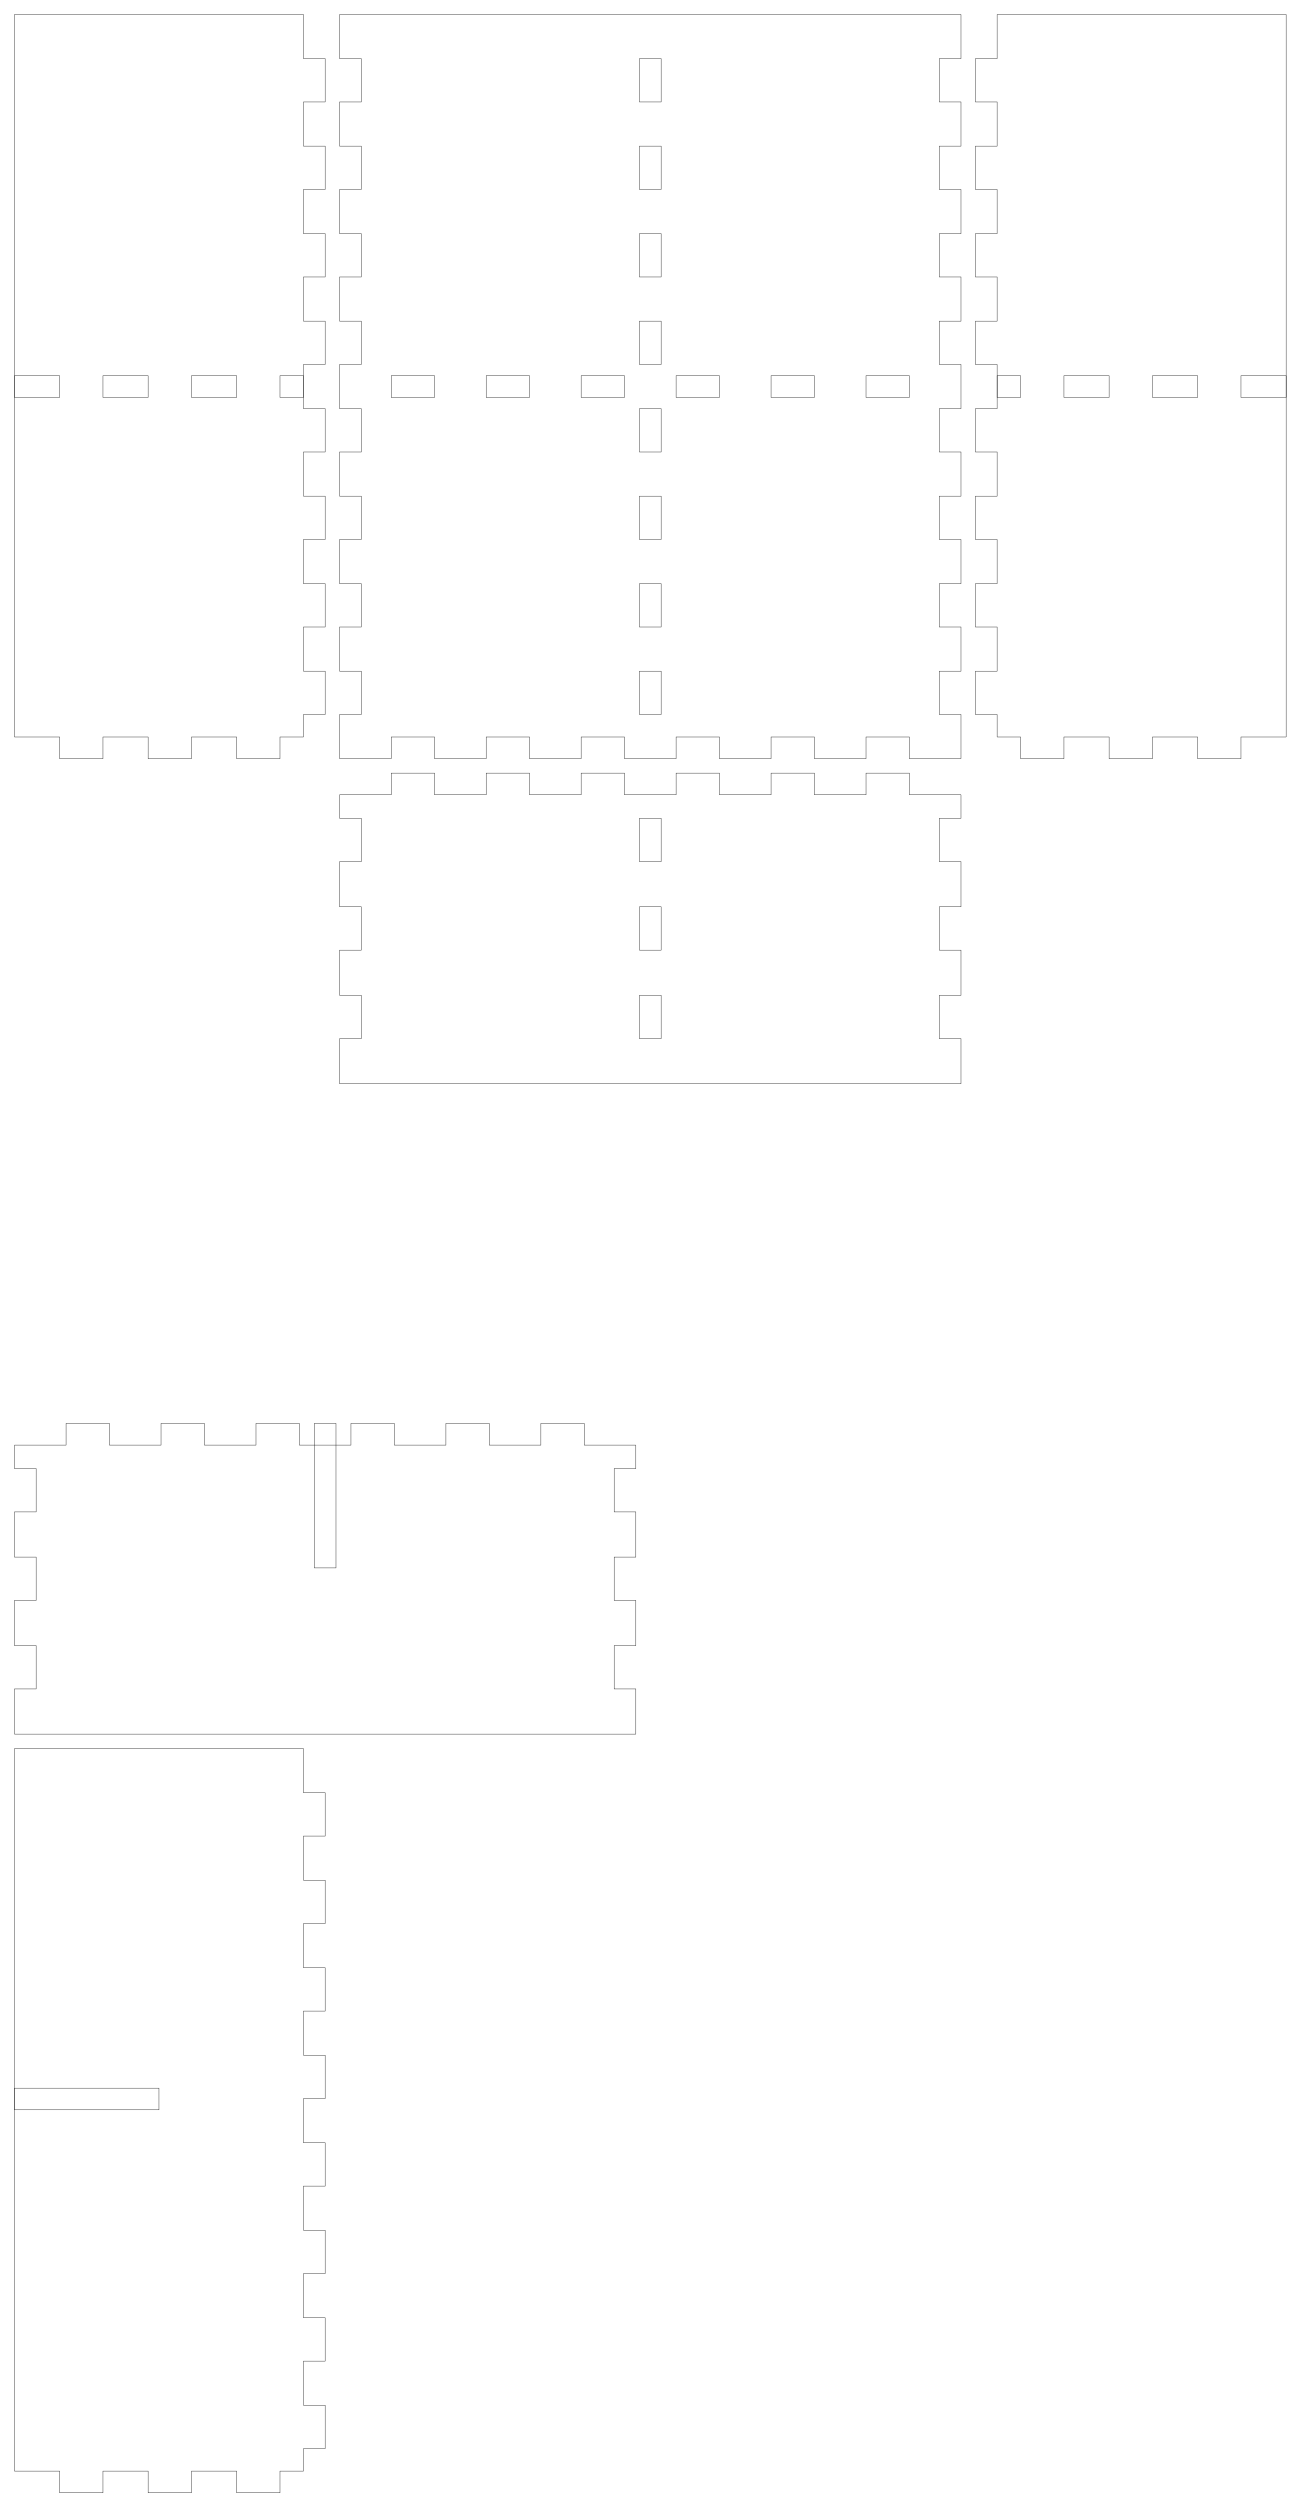
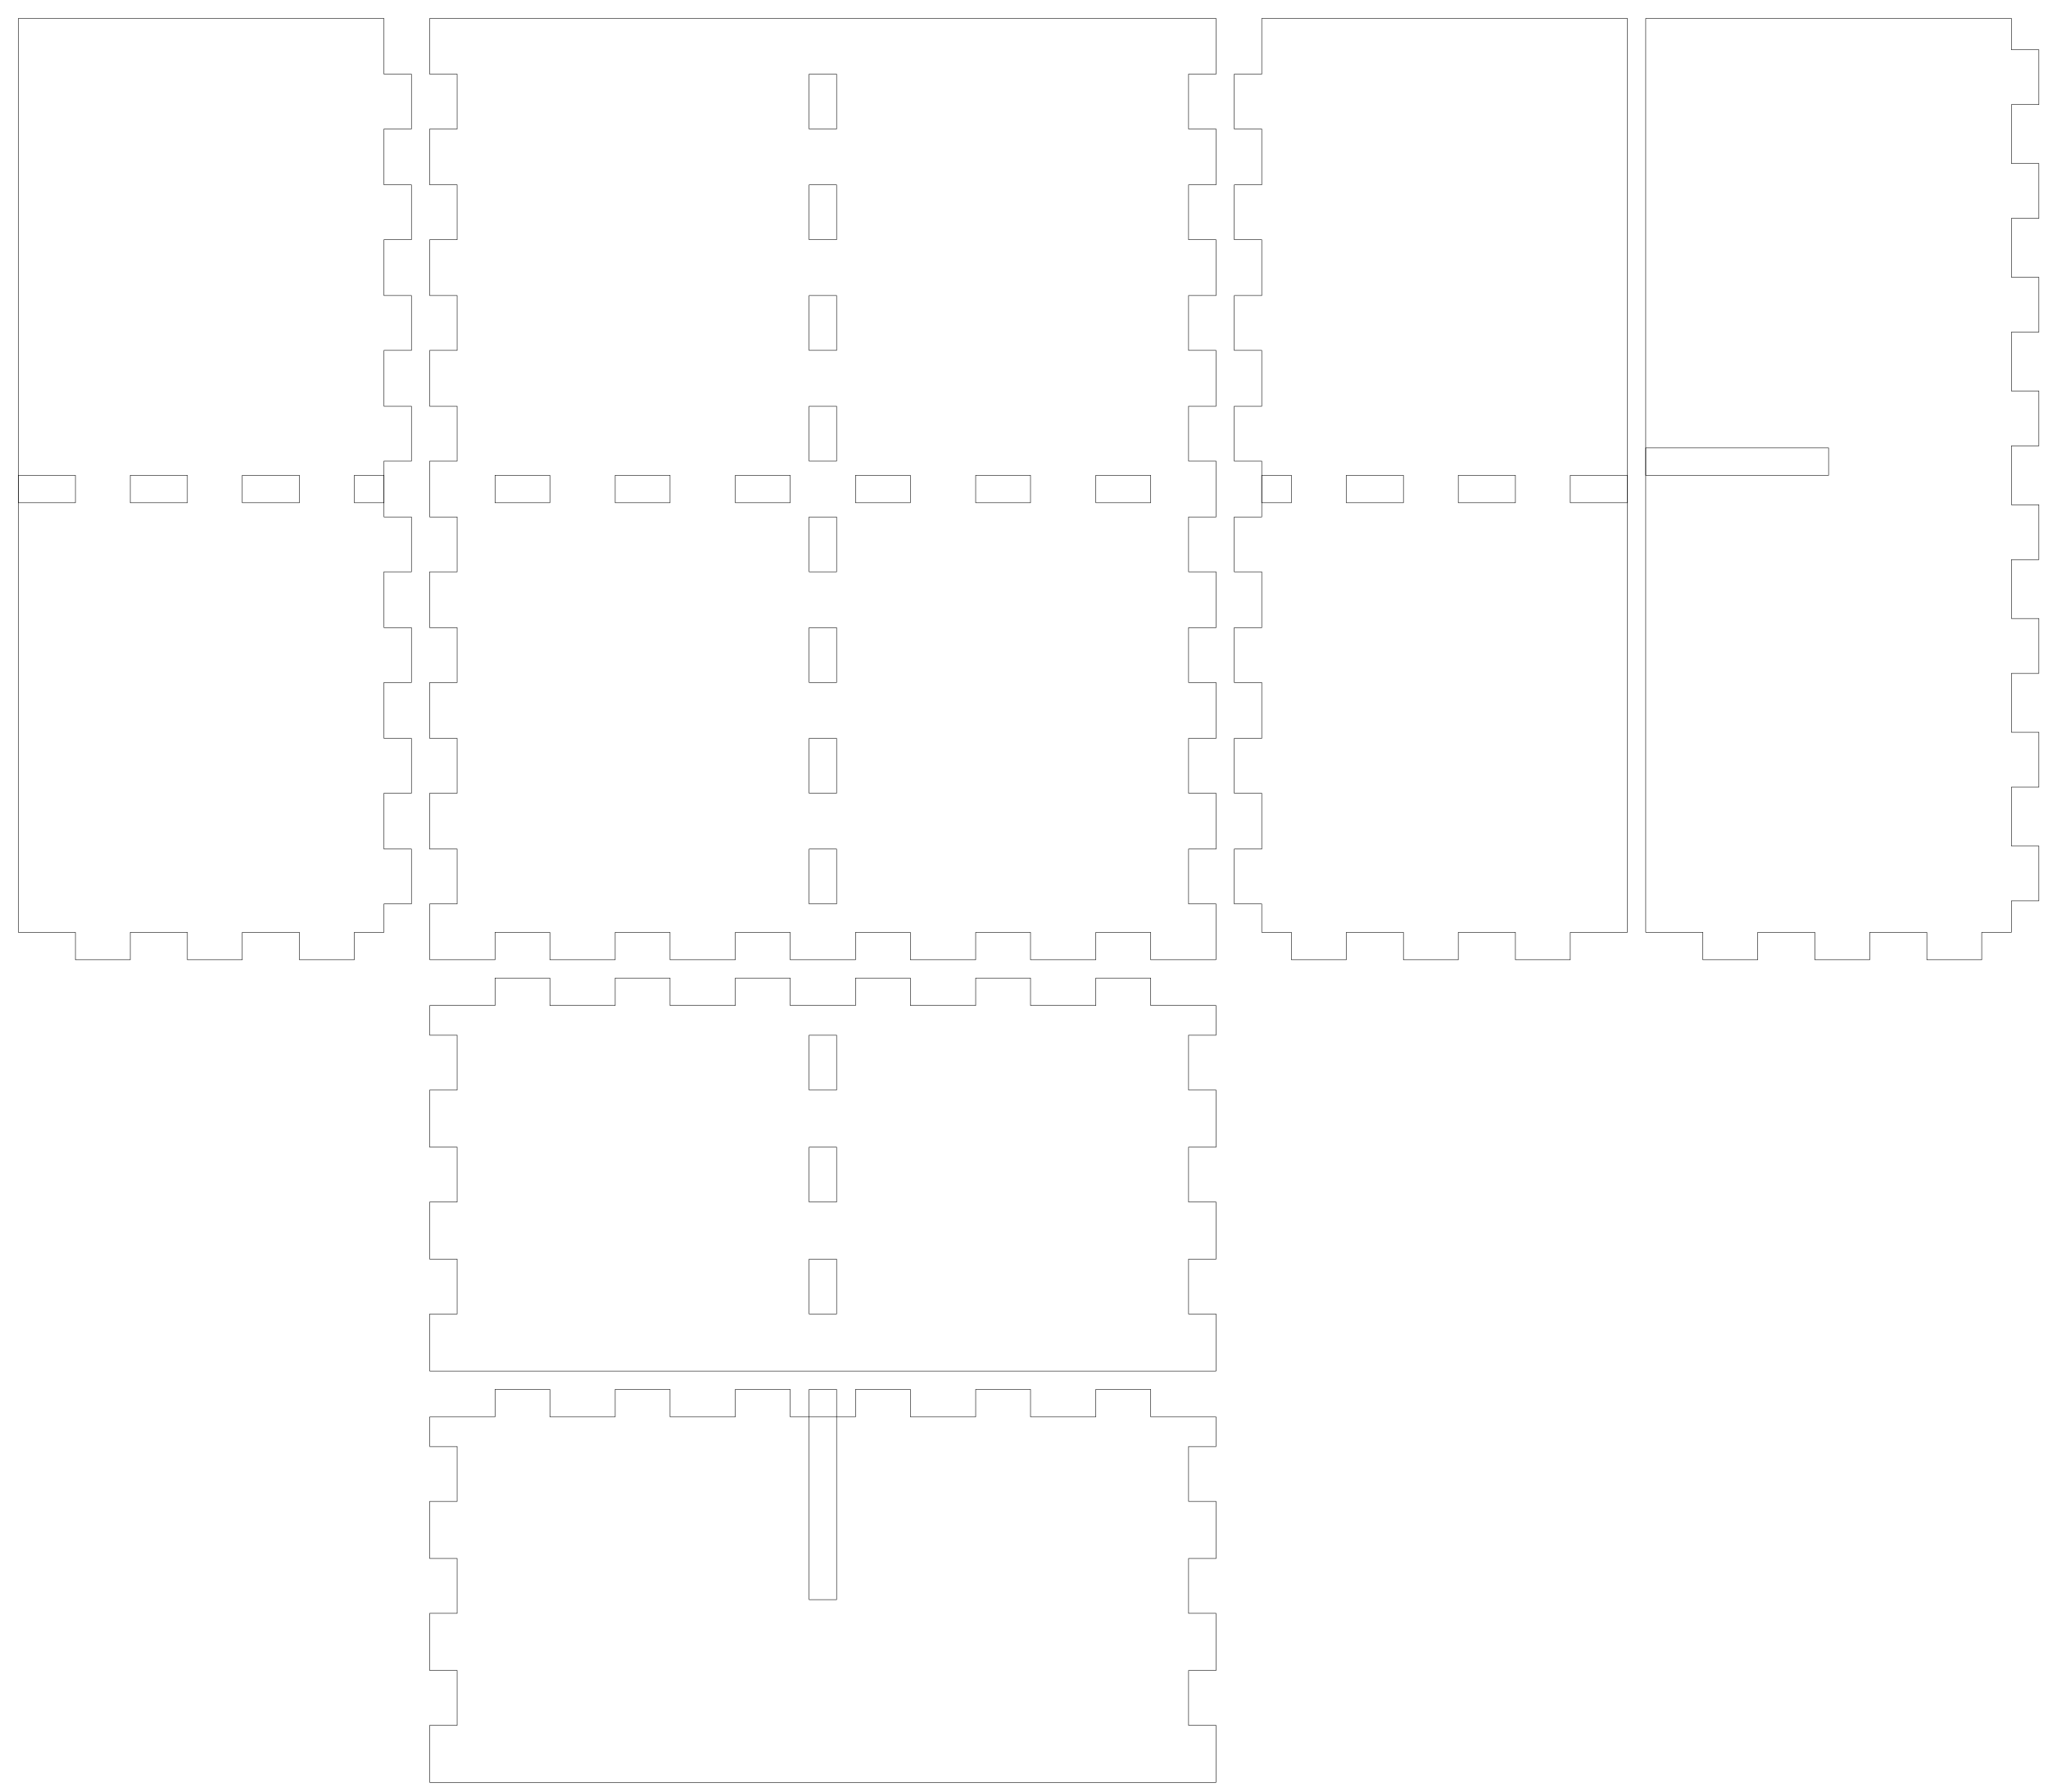
- <svg xmlns="http://www.w3.org/2000/svg" width="179mm" height="346mm" viewBox="0 0 179 346" version="1.1" id="svg5">
+ <svg xmlns="http://www.w3.org/2000/svg" width="224mm" height="196mm" viewBox="0 0 224 196" version="1.1" id="svg5">
  <defs id="defs2" />
  <g id="layer1">
    <g id="piece_001">
      <path id="side_001" style="fill:none;stroke:#000000;stroke-width:0.051" d="m 47 110 l 7.143 0 l 0 -3 l 6 0 l 0 3 l 7.143 0 l 0 -3 l 6 0 l 0 3 l 7.143 0 l 0 -3 l 6 0 l 0 3 l 7.143 0 l 0 -3 l 6 0 l 0 3 l 7.143 0 l 0 -3 l 6 0 l 0 3 l 7.143 0 l 0 -3 l 6 0 l 0 3 l 7.143 0" />
      <path id="side_002" style="fill:none;stroke:#000000;stroke-width:0.051" d="m 133 110 l 0 3.25 l -3 0 l 0 6 l 3 0 l 0 6.25 l -3 0 l 0 6 l 3 0 l 0 6.25 l -3 0 l 0 6 l 3 0 l 0 6.25" />
      <path id="hole_001" style="fill:none;stroke:#000000;stroke-width:0.051" d="m 88.5 113.25 l 0 6 l 3 0 l 0 -6 l -3 0 z" />
      <path id="hole_002" style="fill:none;stroke:#000000;stroke-width:0.051" d="m 88.5 125.5 l 0 6 l 3 0 l 0 -6 l -3 0 z" />
      <path id="hole_003" style="fill:none;stroke:#000000;stroke-width:0.051" d="m 88.5 137.75 l 0 6 l 3 0 l 0 -6 l -3 0 z" />
      <path id="side_003" style="fill:none;stroke:#000000;stroke-width:0.051" d="m 133 150 l -7.143 0 l 0 0 l -6 0 l 0 0 l -7.143 0 l 0 0 l -6 0 l 0 0 l -7.143 0 l 0 0 l -6 0 l 0 0 l -7.143 0 l 0 0 l -6 0 l 0 0 l -7.143 0 l 0 0 l -6 0 l 0 0 l -7.143 0 l 0 0 l -6 0 l 0 0 l -7.143 0" />
      <path id="side_004" style="fill:none;stroke:#000000;stroke-width:0.051" d="m 47 150 l 0 -6.25 l 3 0 l 0 -6 l -3 0 l 0 -6.25 l 3 0 l 0 -6 l -3 0 l 0 -6.25 l 3 0 l 0 -6 l -3 0 l 0 -3.25" />
    </g>
    <g id="xdivider_001">
-       <path id="side_005" style="fill:none;stroke:#000000;stroke-width:0.051" d="m 2 200 l 7.143 0 l 0 -3 l 6 0 l 0 3 l 7.143 0 l 0 -3 l 6 0 l 0 3 l 7.143 0 l 0 -3 l 6 0 l 0 3 l 7.143 0 l 0 -3 l 6 0 l 0 3 l 7.143 0 l 0 -3 l 6 0 l 0 3 l 7.143 0 l 0 -3 l 6 0 l 0 3 l 7.143 0" />
-       <path id="side_006" style="fill:none;stroke:#000000;stroke-width:0.051" d="m 88 200 l 0 3.25 l -3 0 l 0 6 l 3 0 l 0 6.25 l -3 0 l 0 6 l 3 0 l 0 6.25 l -3 0 l 0 6 l 3 0 l 0 6.25" />
-       <path id="slot_001" style="fill:none;stroke:#000000;stroke-width:0.051" d="m 43.5 197 l 0 20 l 3 0 l 0 -20 l -3 0 z" />
-       <path id="side_007" style="fill:none;stroke:#000000;stroke-width:0.051" d="m 88 240 l -7.143 0 l 0 0 l -6 0 l 0 0 l -7.143 0 l 0 0 l -6 0 l 0 0 l -7.143 0 l 0 0 l -6 0 l 0 0 l -7.143 0 l 0 0 l -6 0 l 0 0 l -7.143 0 l 0 0 l -6 0 l 0 0 l -7.143 0 l 0 0 l -6 0 l 0 0 l -7.143 0" />
-       <path id="side_008" style="fill:none;stroke:#000000;stroke-width:0.051" d="m 2 240 l 0 -6.25 l 3 0 l 0 -6 l -3 0 l 0 -6.25 l 3 0 l 0 -6 l -3 0 l 0 -6.25 l 3 0 l 0 -6 l -3 0 l 0 -3.25" />
+       <path id="side_005" style="fill:none;stroke:#000000;stroke-width:0.051" d="m 47 155 l 7.143 0 l 0 -3 l 6 0 l 0 3 l 7.143 0 l 0 -3 l 6 0 l 0 3 l 7.143 0 l 0 -3 l 6 0 l 0 3 l 7.143 0 l 0 -3 l 6 0 l 0 3 l 7.143 0 l 0 -3 l 6 0 l 0 3 l 7.143 0 l 0 -3 l 6 0 l 0 3 l 7.143 0" />
+       <path id="side_006" style="fill:none;stroke:#000000;stroke-width:0.051" d="m 133 155 l 0 3.25 l -3 0 l 0 6 l 3 0 l 0 6.25 l -3 0 l 0 6 l 3 0 l 0 6.25 l -3 0 l 0 6 l 3 0 l 0 6.25" />
+       <path id="slot_001" style="fill:none;stroke:#000000;stroke-width:0.051" d="m 88.5 152 l 0 23 l 3 0 l 0 -23 l -3 0 z" />
+       <path id="side_007" style="fill:none;stroke:#000000;stroke-width:0.051" d="m 133 195 l -7.143 0 l 0 0 l -6 0 l 0 0 l -7.143 0 l 0 0 l -6 0 l 0 0 l -7.143 0 l 0 0 l -6 0 l 0 0 l -7.143 0 l 0 0 l -6 0 l 0 0 l -7.143 0 l 0 0 l -6 0 l 0 0 l -7.143 0 l 0 0 l -6 0 l 0 0 l -7.143 0" />
+       <path id="side_008" style="fill:none;stroke:#000000;stroke-width:0.051" d="m 47 195 l 0 -6.25 l 3 0 l 0 -6 l -3 0 l 0 -6.25 l 3 0 l 0 -6 l -3 0 l 0 -6.25 l 3 0 l 0 -6 l -3 0 l 0 -3.25" />
    </g>
    <g id="piece_002">
      <path id="side_009" style="fill:none;stroke:#000000;stroke-width:0.051" d="m 2 2 l 6.25 0 l 0 0 l 6 0 l 0 0 l 6.25 0 l 0 0 l 6 0 l 0 0 l 6.25 0 l 0 0 l 6 0 l 0 0 l 3.25 0" />
      <path id="side_010" style="fill:none;stroke:#000000;stroke-width:0.051" d="m 42 2 l 0 6.111 l 3 0 l 0 6 l -3 0 l 0 6.111 l 3 0 l 0 6 l -3 0 l 0 6.111 l 3 0 l 0 6 l -3 0 l 0 6.111 l 3 0 l 0 6 l -3 0 l 0 6.111 l 3 0 l 0 6 l -3 0 l 0 6.111 l 3 0 l 0 6 l -3 0 l 0 6.111 l 3 0 l 0 6 l -3 0 l 0 6.111 l 3 0 l 0 6 l -3 0 l 0 3.111" />
      <path id="side_011" style="fill:none;stroke:#000000;stroke-width:0.051" d="m 42 102 l -3.25 0 l 0 3 l -6 0 l 0 -3 l -6.25 0 l 0 3 l -6 0 l 0 -3 l -6.25 0 l 0 3 l -6 0 l 0 -3 l -6.25 0" />
      <path id="hole_004" style="fill:none;stroke:#000000;stroke-width:0.051" d="m 42 52 l -3.25 0 l 0 3 l 3.25 0 l 0 -3 z" />
      <path id="hole_005" style="fill:none;stroke:#000000;stroke-width:0.051" d="m 32.75 52 l -6.25 0 l 0 3 l 6.25 0 l 0 -3 z" />
      <path id="hole_006" style="fill:none;stroke:#000000;stroke-width:0.051" d="m 20.5 52 l -6.25 0 l 0 3 l 6.25 0 l 0 -3 z" />
      <path id="hole_007" style="fill:none;stroke:#000000;stroke-width:0.051" d="m 8.25 52 l -6.25 0 l 0 3 l 6.25 0 l 0 -3 z" />
      <path id="side_012" style="fill:none;stroke:#000000;stroke-width:0.051" d="m 2 102 l 0 -3.111 l 0 0 l 0 -6 l 0 0 l 0 -6.111 l 0 0 l 0 -6 l 0 0 l 0 -6.111 l 0 0 l 0 -6 l 0 0 l 0 -6.111 l 0 0 l 0 -6 l 0 0 l 0 -6.111 l 0 0 l 0 -6 l 0 0 l 0 -6.111 l 0 0 l 0 -6 l 0 0 l 0 -6.111 l 0 0 l 0 -6 l 0 0 l 0 -6.111 l 0 0 l 0 -6 l 0 0 l 0 -6.111" />
    </g>
    <g id="ydivider_001">
-       <path id="side_013" style="fill:none;stroke:#000000;stroke-width:0.051" d="m 2 242 l 6.25 0 l 0 0 l 6 0 l 0 0 l 6.25 0 l 0 0 l 6 0 l 0 0 l 6.25 0 l 0 0 l 6 0 l 0 0 l 3.25 0" />
-       <path id="slot_002" style="fill:none;stroke:#000000;stroke-width:0.051" d="m 2 289 l 20 0 l 0 3 l -20 0 l 0 -3 z" />
-       <path id="side_014" style="fill:none;stroke:#000000;stroke-width:0.051" d="m 42 242 l 0 6.111 l 3 0 l 0 6 l -3 0 l 0 6.111 l 3 0 l 0 6 l -3 0 l 0 6.111 l 3 0 l 0 6 l -3 0 l 0 6.111 l 3 0 l 0 6 l -3 0 l 0 6.112 l 3 0 l 0 6 l -3 0 l 0 6.111 l 3 0 l 0 6 l -3 0 l 0 6.111 l 3 0 l 0 6 l -3 0 l 0 6.111 l 3 0 l 0 6 l -3 0 l 0 3.111" />
-       <path id="side_015" style="fill:none;stroke:#000000;stroke-width:0.051" d="m 42 342 l -3.25 0 l 0 3 l -6 0 l 0 -3 l -6.25 0 l 0 3 l -6 0 l 0 -3 l -6.25 0 l 0 3 l -6 0 l 0 -3 l -6.25 0" />
-       <path id="side_016" style="fill:none;stroke:#000000;stroke-width:0.051" d="m 2 342 l 0 -3.111 l 0 0 l 0 -6 l 0 0 l 0 -6.111 l 0 0 l 0 -6 l 0 0 l 0 -6.111 l 0 0 l 0 -6 l 0 0 l 0 -6.111 l 0 0 l 0 -6 l 0 0 l 0 -6.112 l 0 0 l 0 -6 l 0 0 l 0 -6.111 l 0 0 l 0 -6 l 0 0 l 0 -6.111 l 0 0 l 0 -6 l 0 0 l 0 -6.111 l 0 0 l 0 -6 l 0 0 l 0 -6.111" />
+       <path id="side_013" style="fill:none;stroke:#000000;stroke-width:0.051" d="m 180 2 l 6.25 0 l 0 0 l 6 0 l 0 0 l 6.25 0 l 0 0 l 6 0 l 0 0 l 6.25 0 l 0 0 l 6 0 l 0 0 l 3.25 0" />
+       <path id="slot_002" style="fill:none;stroke:#000000;stroke-width:0.051" d="m 180 49 l 20 0 l 0 3 l -20 0 l 0 -3 z" />
+       <path id="side_014" style="fill:none;stroke:#000000;stroke-width:0.051" d="m 220 2 l 0 3.444 l 3 0 l 0 6 l -3 0 l 0 6.444 l 3 0 l 0 6 l -3 0 l 0 6.444 l 3 0 l 0 6 l -3 0 l 0 6.444 l 3 0 l 0 6 l -3 0 l 0 6.444 l 3 0 l 0 6 l -3 0 l 0 6.444 l 3 0 l 0 6 l -3 0 l 0 6.444 l 3 0 l 0 6 l -3 0 l 0 6.444 l 3 0 l 0 6 l -3 0 l 0 3.444" />
+       <path id="side_015" style="fill:none;stroke:#000000;stroke-width:0.051" d="m 220 102 l -3.25 0 l 0 3 l -6 0 l 0 -3 l -6.25 0 l 0 3 l -6 0 l 0 -3 l -6.25 0 l 0 3 l -6 0 l 0 -3 l -6.25 0" />
+       <path id="side_016" style="fill:none;stroke:#000000;stroke-width:0.051" d="m 180 102 l 0 -3.444 l 0 0 l 0 -6 l 0 0 l 0 -6.444 l 0 0 l 0 -6 l 0 0 l 0 -6.444 l 0 0 l 0 -6 l 0 0 l 0 -6.444 l 0 0 l 0 -6 l 0 0 l 0 -6.444 l 0 0 l 0 -6 l 0 0 l 0 -6.444 l 0 0 l 0 -6 l 0 0 l 0 -6.444 l 0 0 l 0 -6 l 0 0 l 0 -6.444 l 0 0 l 0 -6 l 0 0 l 0 -3.444" />
    </g>
    <g id="piece_003">
      <path id="side_017" style="fill:none;stroke:#000000;stroke-width:0.051" d="m 47 2 l 7.143 0 l 0 0 l 6 0 l 0 0 l 7.143 0 l 0 0 l 6 0 l 0 0 l 7.143 0 l 0 0 l 6 0 l 0 0 l 7.143 0 l 0 0 l 6 0 l 0 0 l 7.143 0 l 0 0 l 6 0 l 0 0 l 7.143 0 l 0 0 l 6 0 l 0 0 l 7.143 0" />
      <path id="side_018" style="fill:none;stroke:#000000;stroke-width:0.051" d="m 133 2 l 0 6.111 l -3 0 l 0 6 l 3 0 l 0 6.111 l -3 0 l 0 6 l 3 0 l 0 6.111 l -3 0 l 0 6 l 3 0 l 0 6.111 l -3 0 l 0 6 l 3 0 l 0 6.111 l -3 0 l 0 6 l 3 0 l 0 6.111 l -3 0 l 0 6 l 3 0 l 0 6.111 l -3 0 l 0 6 l 3 0 l 0 6.111 l -3 0 l 0 6 l 3 0 l 0 6.111" />
      <path id="hole_008" style="fill:none;stroke:#000000;stroke-width:0.051" d="m 88.5 8.111 l 0 6 l 3 0 l 0 -6 l -3 0 z" />
      <path id="hole_009" style="fill:none;stroke:#000000;stroke-width:0.051" d="m 88.5 20.222 l 0 6 l 3 0 l 0 -6 l -3 0 z" />
      <path id="hole_010" style="fill:none;stroke:#000000;stroke-width:0.051" d="m 88.5 32.333 l 0 6 l 3 0 l 0 -6 l -3 0 z" />
      <path id="hole_011" style="fill:none;stroke:#000000;stroke-width:0.051" d="m 88.5 44.444 l 0 6 l 3 0 l 0 -6 l -3 0 z" />
      <path id="hole_012" style="fill:none;stroke:#000000;stroke-width:0.051" d="m 88.5 56.556 l 0 6 l 3 0 l 0 -6 l -3 0 z" />
      <path id="hole_013" style="fill:none;stroke:#000000;stroke-width:0.051" d="m 88.5 68.667 l 0 6 l 3 0 l 0 -6 l -3 0 z" />
      <path id="hole_014" style="fill:none;stroke:#000000;stroke-width:0.051" d="m 88.5 80.778 l 0 6 l 3 0 l 0 -6 l -3 0 z" />
      <path id="hole_015" style="fill:none;stroke:#000000;stroke-width:0.051" d="m 88.5 92.889 l 0 6 l 3 0 l 0 -6 l -3 0 z" />
      <path id="side_019" style="fill:none;stroke:#000000;stroke-width:0.051" d="m 133 105 l -7.143 0 l 0 -3 l -6 0 l 0 3 l -7.143 0 l 0 -3 l -6 0 l 0 3 l -7.143 0 l 0 -3 l -6 0 l 0 3 l -7.143 0 l 0 -3 l -6 0 l 0 3 l -7.143 0 l 0 -3 l -6 0 l 0 3 l -7.143 0 l 0 -3 l -6 0 l 0 3 l -7.143 0" />
      <path id="hole_016" style="fill:none;stroke:#000000;stroke-width:0.051" d="m 125.857 52 l -6 0 l 0 3 l 6 0 l 0 -3 z" />
      <path id="hole_017" style="fill:none;stroke:#000000;stroke-width:0.051" d="m 112.714 52 l -6 0 l 0 3 l 6 0 l 0 -3 z" />
      <path id="hole_018" style="fill:none;stroke:#000000;stroke-width:0.051" d="m 99.571 52 l -6 0 l 0 3 l 6 0 l 0 -3 z" />
      <path id="hole_019" style="fill:none;stroke:#000000;stroke-width:0.051" d="m 86.429 52 l -6 0 l 0 3 l 6 0 l 0 -3 z" />
      <path id="hole_020" style="fill:none;stroke:#000000;stroke-width:0.051" d="m 73.286 52 l -6 0 l 0 3 l 6 0 l 0 -3 z" />
      <path id="hole_021" style="fill:none;stroke:#000000;stroke-width:0.051" d="m 60.143 52 l -6 0 l 0 3 l 6 0 l 0 -3 z" />
      <path id="side_020" style="fill:none;stroke:#000000;stroke-width:0.051" d="m 47 105 l 0 -6.111 l 3 0 l 0 -6 l -3 0 l 0 -6.111 l 3 0 l 0 -6 l -3 0 l 0 -6.111 l 3 0 l 0 -6 l -3 0 l 0 -6.111 l 3 0 l 0 -6 l -3 0 l 0 -6.111 l 3 0 l 0 -6 l -3 0 l 0 -6.111 l 3 0 l 0 -6 l -3 0 l 0 -6.111 l 3 0 l 0 -6 l -3 0 l 0 -6.111 l 3 0 l 0 -6 l -3 0 l 0 -6.111" />
    </g>
    <g id="piece_004">
      <path id="side_021" style="fill:none;stroke:#000000;stroke-width:0.051" d="m 138 2 l 3.25 0 l 0 0 l 6 0 l 0 0 l 6.25 0 l 0 0 l 6 0 l 0 0 l 6.25 0 l 0 0 l 6 0 l 0 0 l 6.25 0" />
      <path id="side_022" style="fill:none;stroke:#000000;stroke-width:0.051" d="m 178 2 l 0 6.111 l 0 0 l 0 6 l 0 0 l 0 6.111 l 0 0 l 0 6 l 0 0 l 0 6.111 l 0 0 l 0 6 l 0 0 l 0 6.111 l 0 0 l 0 6 l 0 0 l 0 6.111 l 0 0 l 0 6 l 0 0 l 0 6.111 l 0 0 l 0 6 l 0 0 l 0 6.111 l 0 0 l 0 6 l 0 0 l 0 6.111 l 0 0 l 0 6 l 0 0 l 0 3.111" />
      <path id="side_023" style="fill:none;stroke:#000000;stroke-width:0.051" d="m 178 102 l -6.25 0 l 0 3 l -6 0 l 0 -3 l -6.25 0 l 0 3 l -6 0 l 0 -3 l -6.25 0 l 0 3 l -6 0 l 0 -3 l -3.25 0" />
      <path id="hole_022" style="fill:none;stroke:#000000;stroke-width:0.051" d="m 178 52 l -6.25 0 l 0 3 l 6.25 0 l 0 -3 z" />
      <path id="hole_023" style="fill:none;stroke:#000000;stroke-width:0.051" d="m 165.75 52 l -6.25 0 l 0 3 l 6.25 0 l 0 -3 z" />
      <path id="hole_024" style="fill:none;stroke:#000000;stroke-width:0.051" d="m 153.5 52 l -6.25 0 l 0 3 l 6.25 0 l 0 -3 z" />
      <path id="hole_025" style="fill:none;stroke:#000000;stroke-width:0.051" d="m 141.25 52 l -3.25 0 l 0 3 l 3.25 0 l 0 -3 z" />
      <path id="side_024" style="fill:none;stroke:#000000;stroke-width:0.051" d="m 138 102 l 0 -3.111 l -3 0 l 0 -6 l 3 0 l 0 -6.111 l -3 0 l 0 -6 l 3 0 l 0 -6.111 l -3 0 l 0 -6 l 3 0 l 0 -6.111 l -3 0 l 0 -6 l 3 0 l 0 -6.111 l -3 0 l 0 -6 l 3 0 l 0 -6.111 l -3 0 l 0 -6 l 3 0 l 0 -6.111 l -3 0 l 0 -6 l 3 0 l 0 -6.111 l -3 0 l 0 -6 l 3 0 l 0 -6.111" />
    </g>
  </g>
</svg>
